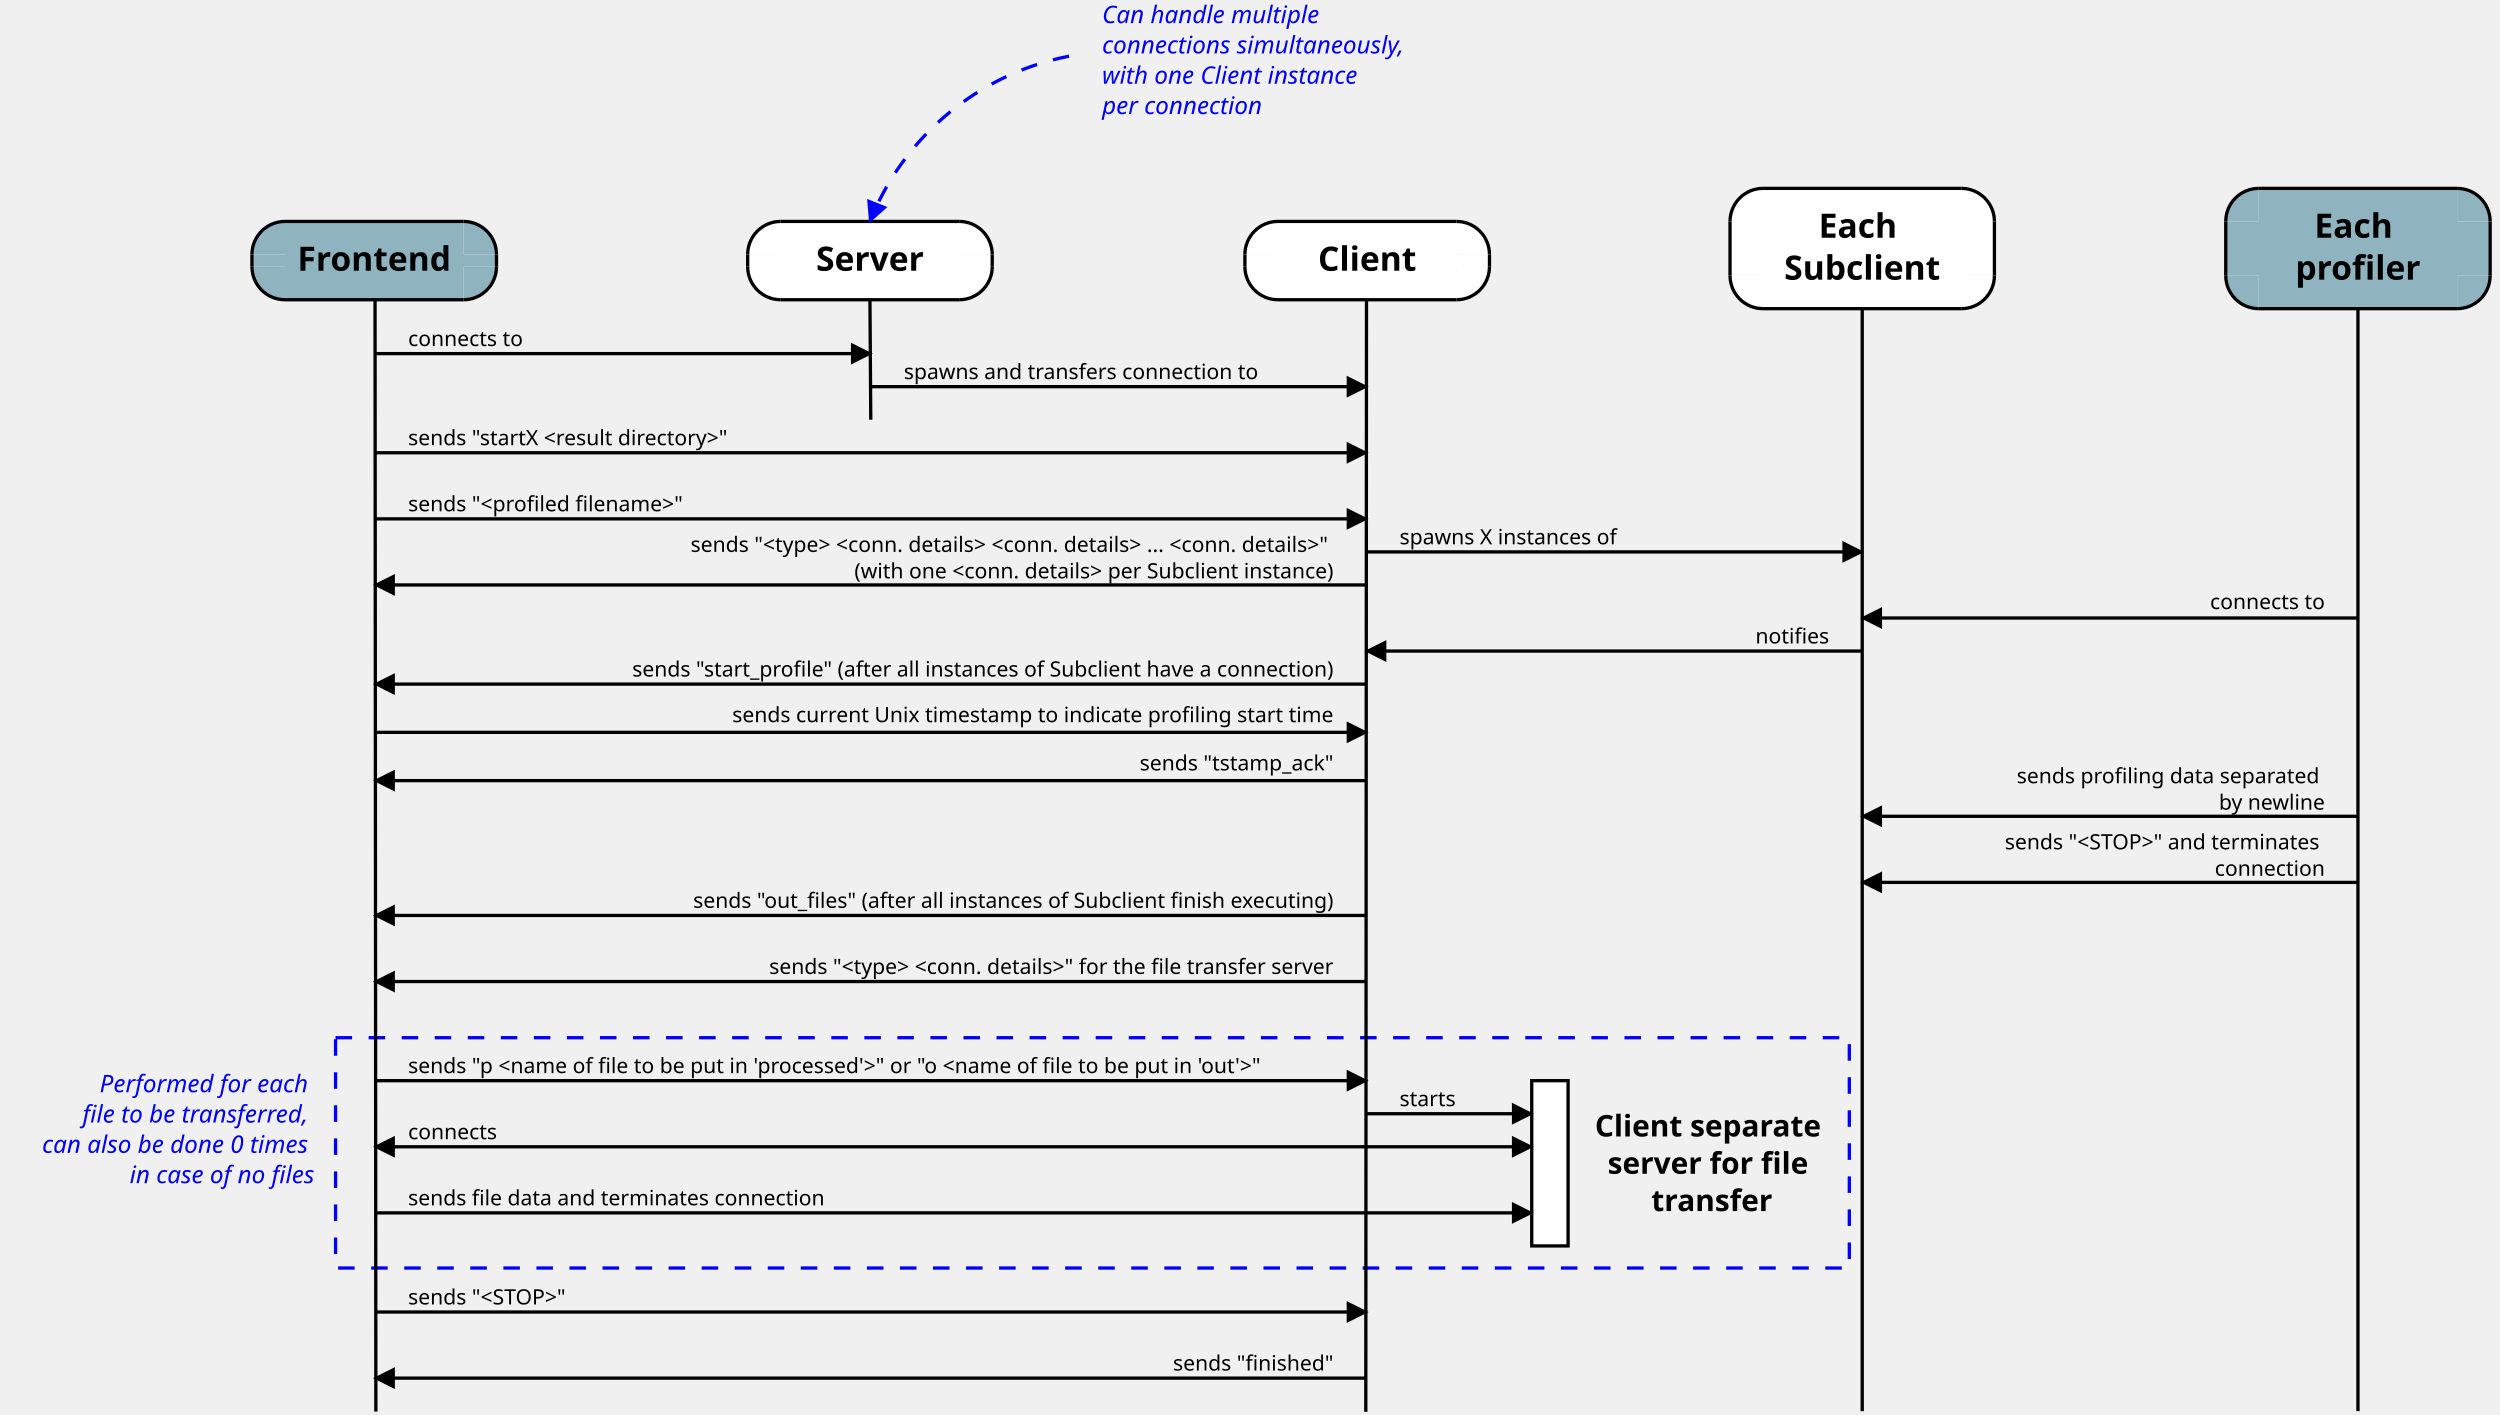
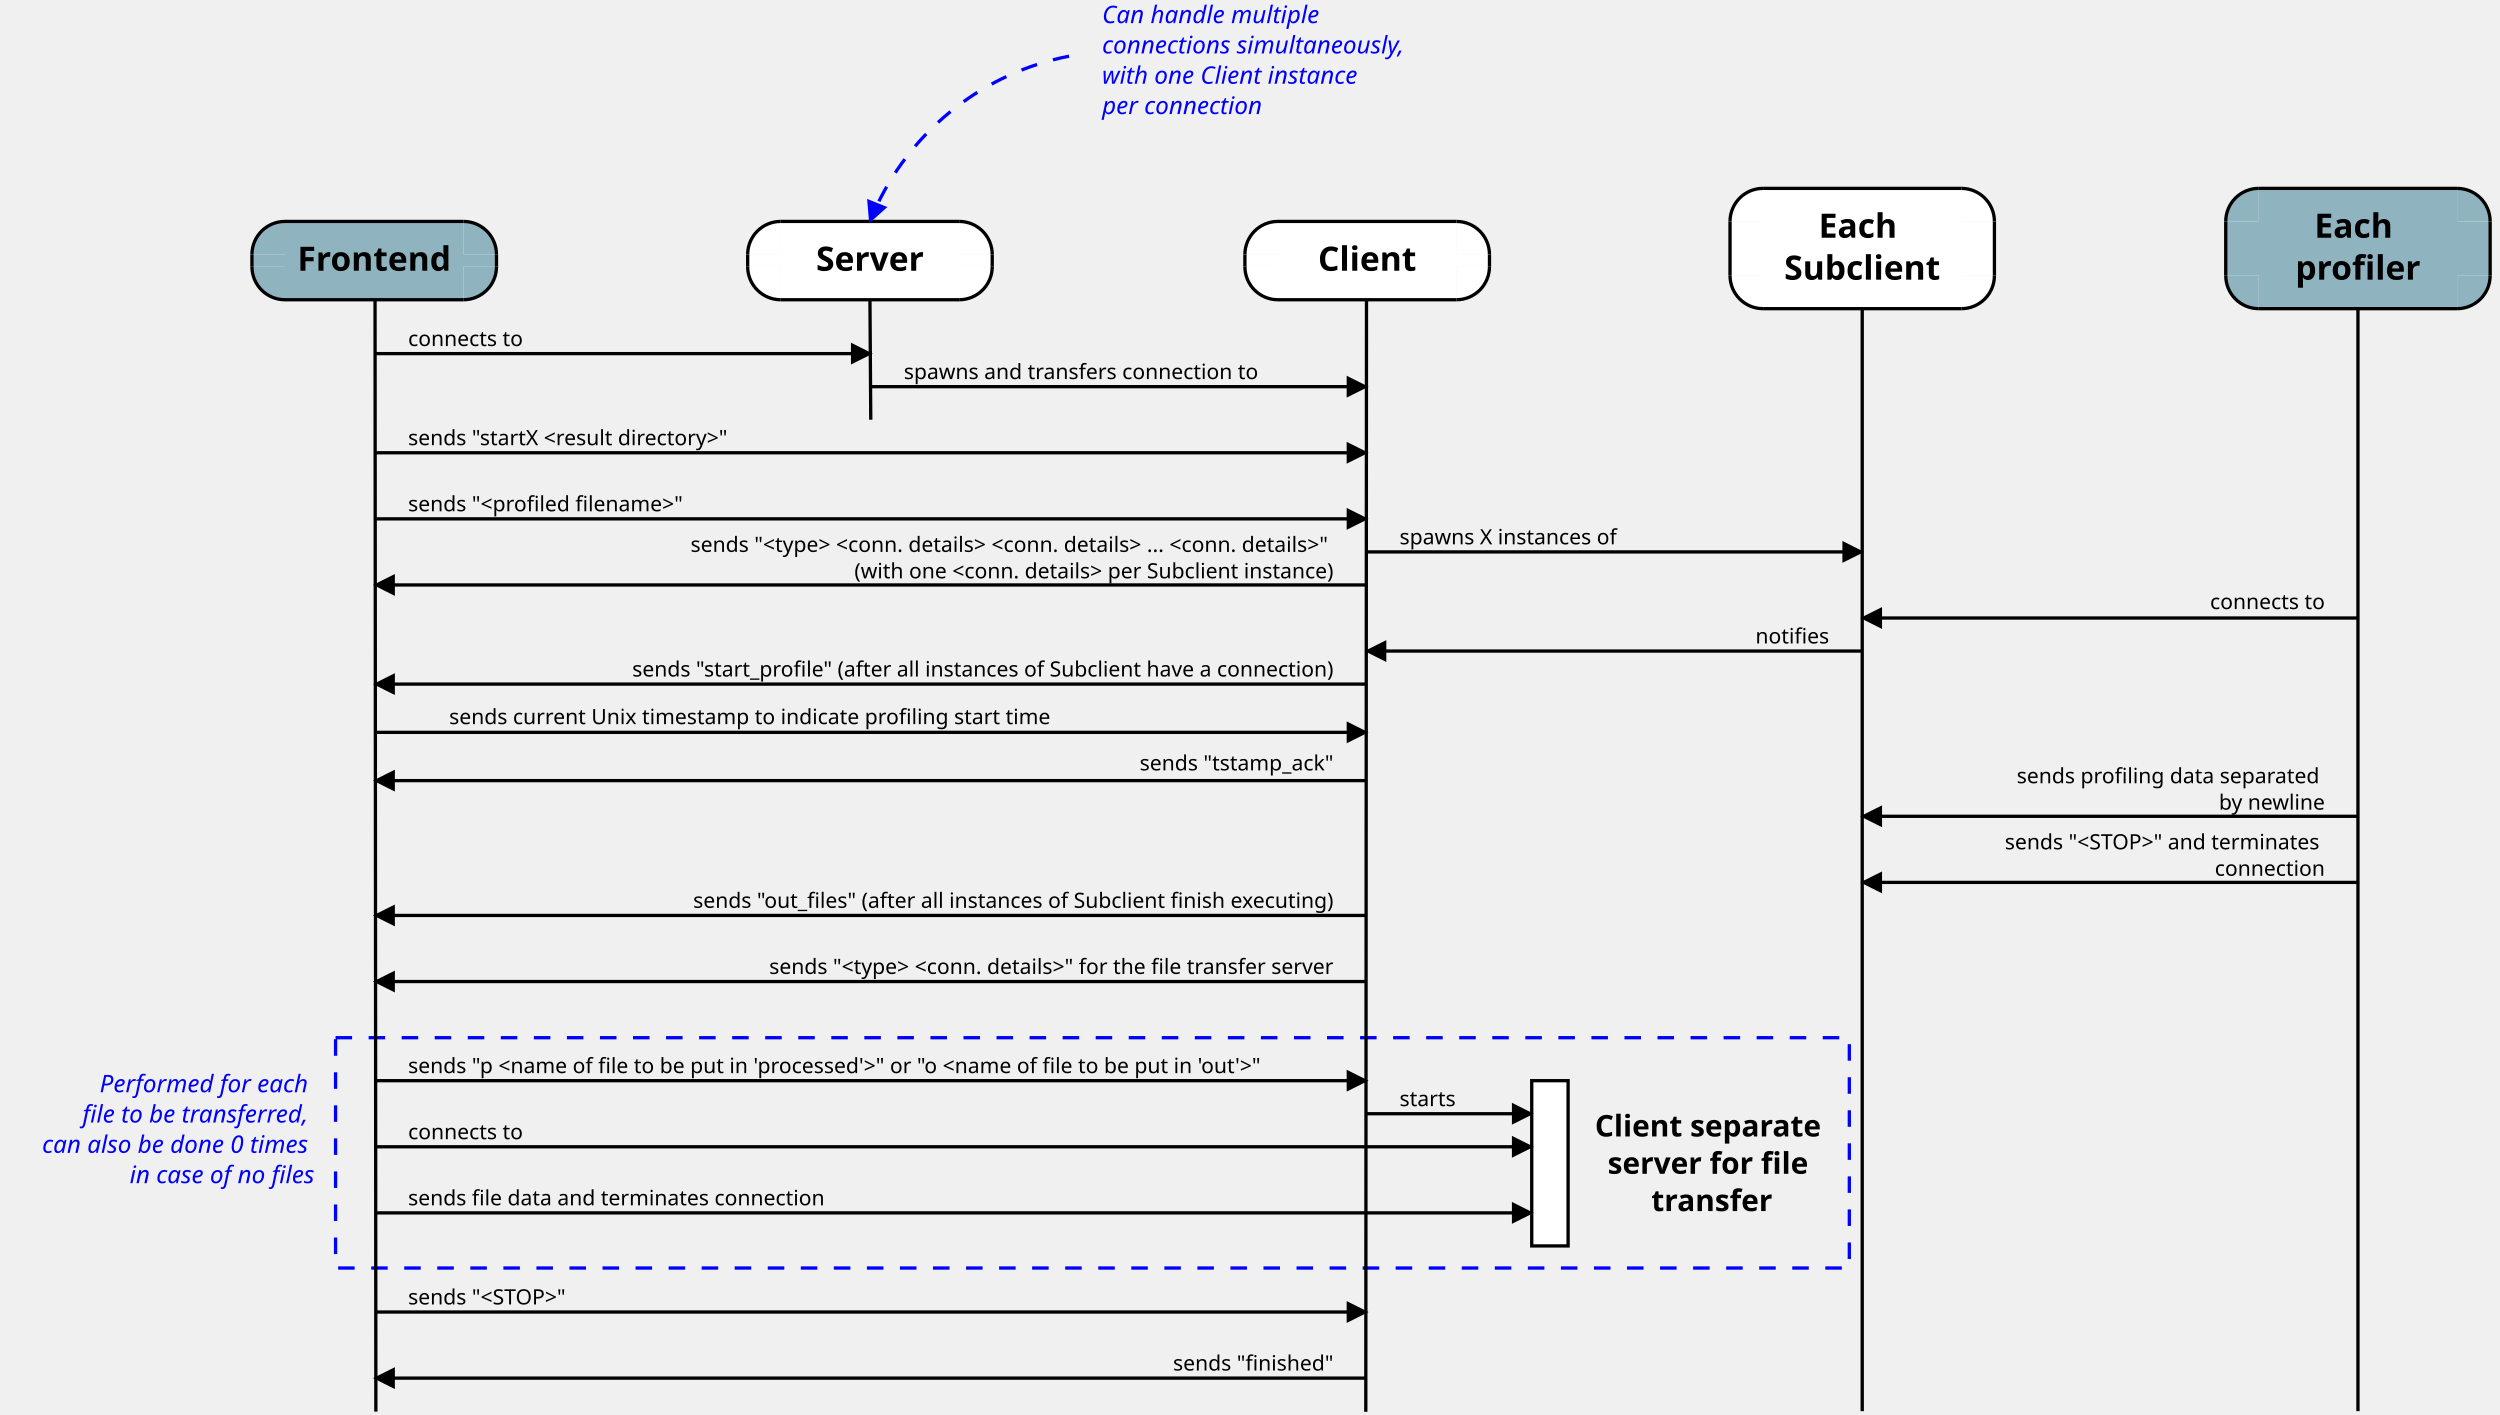
<svg xmlns="http://www.w3.org/2000/svg" width="76cm" height="43cm" viewBox="258 186 1503 856">
  <g>
    <rect style="fill: none; fill-opacity:0; stroke-width: 2; stroke-dasharray: 10; stroke: #0000ff" x="456.112" y="813.988" width="916.082" height="139.384" />
    <text font-size="12.8" style="fill: #000000;text-anchor:middle;font-family:sans-serif;font-style:normal;font-weight:normal" x="914.153" y="887.561">
      <tspan x="914.153" y="887.561" />
    </text>
  </g>
  <g>
    <rect style="fill: #90b4bf" x="425.502" y="320" width="108" height="47.4" />
    <path style="fill: #90b4bf" d="M 425.502,320 A 20,20 0 0 0 405.502,340 L 425.502,340 z" />
    <path style="fill: #90b4bf" d="M 553.502,340 A 20,20 0 0 0 533.502,320 L 533.502,340 z" />
    <rect style="fill: #90b4bf" x="405.502" y="340" width="148" height="7.4" />
    <path style="fill: #90b4bf" d="M 405.502,347.4 A 20,20 0 0 0 425.502,367.4 L 425.502,347.4 z" />
    <path style="fill: #90b4bf" d="M 533.502,367.4 A 20,20 0 0 0 553.502,347.4 L 533.502,347.4 z" />
    <line style="fill: none; fill-opacity:0; stroke-width: 2; stroke: #000000" x1="425.502" y1="320" x2="533.502" y2="320" />
    <line style="fill: none; fill-opacity:0; stroke-width: 2; stroke: #000000" x1="425.502" y1="367.4" x2="533.502" y2="367.4" />
    <path style="fill: none; fill-opacity:0; stroke-width: 2; stroke: #000000" d="M 425.502,320 A 20,20 0 0 0 405.502,340" />
    <path style="fill: none; fill-opacity:0; stroke-width: 2; stroke: #000000" d="M 553.502,340 A 20,20 0 0 0 533.502,320" />
    <line style="fill: none; fill-opacity:0; stroke-width: 2; stroke: #000000" x1="405.502" y1="340" x2="405.502" y2="347.4" />
    <line style="fill: none; fill-opacity:0; stroke-width: 2; stroke: #000000" x1="553.502" y1="340" x2="553.502" y2="347.4" />
    <path style="fill: none; fill-opacity:0; stroke-width: 2; stroke: #000000" d="M 405.502,347.4 A 20,20 0 0 0 425.502,367.4" />
    <path style="fill: none; fill-opacity:0; stroke-width: 2; stroke: #000000" d="M 533.502,367.4 A 20,20 0 0 0 553.502,347.4" />
    <text font-size="20.32" style="fill: #000000;text-anchor:middle;font-family:sans-serif;font-style:normal;font-weight:700" x="479.502" y="349.861">
      <tspan x="479.502" y="349.861">Frontend</tspan>
    </text>
  </g>
  <g>
    <rect style="fill: #ffffff" x="725.502" y="320" width="108" height="47.4" />
    <path style="fill: #ffffff" d="M 725.502,320 A 20,20 0 0 0 705.502,340 L 725.502,340 z" />
    <path style="fill: #ffffff" d="M 853.502,340 A 20,20 0 0 0 833.502,320 L 833.502,340 z" />
    <rect style="fill: #ffffff" x="705.502" y="340" width="148" height="7.4" />
    <path style="fill: #ffffff" d="M 705.502,347.4 A 20,20 0 0 0 725.502,367.4 L 725.502,347.4 z" />
    <path style="fill: #ffffff" d="M 833.502,367.4 A 20,20 0 0 0 853.502,347.4 L 833.502,347.4 z" />
    <line style="fill: none; fill-opacity:0; stroke-width: 2; stroke: #000000" x1="725.502" y1="320" x2="833.502" y2="320" />
    <line style="fill: none; fill-opacity:0; stroke-width: 2; stroke: #000000" x1="725.502" y1="367.4" x2="833.502" y2="367.4" />
    <path style="fill: none; fill-opacity:0; stroke-width: 2; stroke: #000000" d="M 725.502,320 A 20,20 0 0 0 705.502,340" />
    <path style="fill: none; fill-opacity:0; stroke-width: 2; stroke: #000000" d="M 853.502,340 A 20,20 0 0 0 833.502,320" />
    <line style="fill: none; fill-opacity:0; stroke-width: 2; stroke: #000000" x1="705.502" y1="340" x2="705.502" y2="347.4" />
    <line style="fill: none; fill-opacity:0; stroke-width: 2; stroke: #000000" x1="853.502" y1="340" x2="853.502" y2="347.4" />
    <path style="fill: none; fill-opacity:0; stroke-width: 2; stroke: #000000" d="M 705.502,347.4 A 20,20 0 0 0 725.502,367.4" />
    <path style="fill: none; fill-opacity:0; stroke-width: 2; stroke: #000000" d="M 833.502,367.4 A 20,20 0 0 0 853.502,347.4" />
    <text font-size="20.32" style="fill: #000000;text-anchor:middle;font-family:sans-serif;font-style:normal;font-weight:700" x="779.502" y="349.861">
      <tspan x="779.502" y="349.861">Server</tspan>
    </text>
  </g>
  <g>
    <rect style="fill: #ffffff" x="1026.42" y="320" width="108" height="47.4" />
    <path style="fill: #ffffff" d="M 1026.42,320 A 20,20 0 0 0 1006.42,340 L 1026.42,340 z" />
    <path style="fill: #ffffff" d="M 1154.42,340 A 20,20 0 0 0 1134.42,320 L 1134.42,340 z" />
    <rect style="fill: #ffffff" x="1006.42" y="340" width="148" height="7.4" />
    <path style="fill: #ffffff" d="M 1006.42,347.4 A 20,20 0 0 0 1026.42,367.4 L 1026.42,347.4 z" />
    <path style="fill: #ffffff" d="M 1134.42,367.4 A 20,20 0 0 0 1154.42,347.4 L 1134.42,347.4 z" />
    <line style="fill: none; fill-opacity:0; stroke-width: 2; stroke: #000000" x1="1026.42" y1="320" x2="1134.42" y2="320" />
    <line style="fill: none; fill-opacity:0; stroke-width: 2; stroke: #000000" x1="1026.42" y1="367.4" x2="1134.42" y2="367.4" />
    <path style="fill: none; fill-opacity:0; stroke-width: 2; stroke: #000000" d="M 1026.42,320 A 20,20 0 0 0 1006.42,340" />
    <path style="fill: none; fill-opacity:0; stroke-width: 2; stroke: #000000" d="M 1154.42,340 A 20,20 0 0 0 1134.42,320" />
    <line style="fill: none; fill-opacity:0; stroke-width: 2; stroke: #000000" x1="1006.42" y1="340" x2="1006.42" y2="347.4" />
    <line style="fill: none; fill-opacity:0; stroke-width: 2; stroke: #000000" x1="1154.42" y1="340" x2="1154.42" y2="347.4" />
    <path style="fill: none; fill-opacity:0; stroke-width: 2; stroke: #000000" d="M 1006.42,347.4 A 20,20 0 0 0 1026.42,367.4" />
    <path style="fill: none; fill-opacity:0; stroke-width: 2; stroke: #000000" d="M 1134.42,367.4 A 20,20 0 0 0 1154.42,347.4" />
    <text font-size="20.32" style="fill: #000000;text-anchor:middle;font-family:sans-serif;font-style:normal;font-weight:700" x="1080.42" y="349.861">
      <tspan x="1080.42" y="349.861">Client</tspan>
    </text>
  </g>
  <g>
    <rect style="fill: #ffffff" x="1320" y="300" width="120" height="72.8" />
    <path style="fill: #ffffff" d="M 1320,300 A 20,20 0 0 0 1300,320 L 1320,320 z" />
    <path style="fill: #ffffff" d="M 1460,320 A 20,20 0 0 0 1440,300 L 1440,320 z" />
    <rect style="fill: #ffffff" x="1300" y="320" width="160" height="32.8" />
    <path style="fill: #ffffff" d="M 1300,352.8 A 20,20 0 0 0 1320,372.8 L 1320,352.8 z" />
    <path style="fill: #ffffff" d="M 1440,372.8 A 20,20 0 0 0 1460,352.8 L 1440,352.8 z" />
    <line style="fill: none; fill-opacity:0; stroke-width: 2; stroke: #000000" x1="1320" y1="300" x2="1440" y2="300" />
    <line style="fill: none; fill-opacity:0; stroke-width: 2; stroke: #000000" x1="1320" y1="372.8" x2="1440" y2="372.8" />
    <path style="fill: none; fill-opacity:0; stroke-width: 2; stroke: #000000" d="M 1320,300 A 20,20 0 0 0 1300,320" />
    <path style="fill: none; fill-opacity:0; stroke-width: 2; stroke: #000000" d="M 1460,320 A 20,20 0 0 0 1440,300" />
    <line style="fill: none; fill-opacity:0; stroke-width: 2; stroke: #000000" x1="1300" y1="320" x2="1300" y2="352.8" />
    <line style="fill: none; fill-opacity:0; stroke-width: 2; stroke: #000000" x1="1460" y1="320" x2="1460" y2="352.8" />
    <path style="fill: none; fill-opacity:0; stroke-width: 2; stroke: #000000" d="M 1300,352.8 A 20,20 0 0 0 1320,372.8" />
    <path style="fill: none; fill-opacity:0; stroke-width: 2; stroke: #000000" d="M 1440,372.8 A 20,20 0 0 0 1460,352.8" />
    <text font-size="20.32" style="fill: #000000;text-anchor:middle;font-family:sans-serif;font-style:normal;font-weight:700" x="1380" y="329.861">
      <tspan x="1380" y="329.861">Each</tspan>
      <tspan x="1380" y="355.261">Subclient</tspan>
    </text>
  </g>
  <g>
    <rect style="fill: #90b4bf" x="1620" y="300" width="120" height="72.8" />
    <path style="fill: #90b4bf" d="M 1620,300 A 20,20 0 0 0 1600,320 L 1620,320 z" />
    <path style="fill: #90b4bf" d="M 1760,320 A 20,20 0 0 0 1740,300 L 1740,320 z" />
    <rect style="fill: #90b4bf" x="1600" y="320" width="160" height="32.8" />
    <path style="fill: #90b4bf" d="M 1600,352.8 A 20,20 0 0 0 1620,372.8 L 1620,352.8 z" />
    <path style="fill: #90b4bf" d="M 1740,372.8 A 20,20 0 0 0 1760,352.8 L 1740,352.8 z" />
    <line style="fill: none; fill-opacity:0; stroke-width: 2; stroke: #000000" x1="1620" y1="300" x2="1740" y2="300" />
    <line style="fill: none; fill-opacity:0; stroke-width: 2; stroke: #000000" x1="1620" y1="372.8" x2="1740" y2="372.8" />
    <path style="fill: none; fill-opacity:0; stroke-width: 2; stroke: #000000" d="M 1620,300 A 20,20 0 0 0 1600,320" />
    <path style="fill: none; fill-opacity:0; stroke-width: 2; stroke: #000000" d="M 1760,320 A 20,20 0 0 0 1740,300" />
    <line style="fill: none; fill-opacity:0; stroke-width: 2; stroke: #000000" x1="1600" y1="320" x2="1600" y2="352.8" />
    <line style="fill: none; fill-opacity:0; stroke-width: 2; stroke: #000000" x1="1760" y1="320" x2="1760" y2="352.8" />
    <path style="fill: none; fill-opacity:0; stroke-width: 2; stroke: #000000" d="M 1600,352.8 A 20,20 0 0 0 1620,372.8" />
    <path style="fill: none; fill-opacity:0; stroke-width: 2; stroke: #000000" d="M 1740,372.8 A 20,20 0 0 0 1760,352.8" />
    <text font-size="20.32" style="fill: #000000;text-anchor:middle;font-family:sans-serif;font-style:normal;font-weight:700" x="1680" y="329.861">
      <tspan x="1680" y="329.861">Each</tspan>
      <tspan x="1680" y="355.261">profiler</tspan>
    </text>
  </g>
  <line style="fill: none; fill-opacity:0; stroke-width: 2; stroke: #000000" x1="480" y1="367.68" x2="480.498" y2="1040.28" />
  <line style="fill: none; fill-opacity:0; stroke-width: 2; stroke: #000000" x1="779.502" y1="367.4" x2="780" y2="440" />
  <line style="fill: none; fill-opacity:0; stroke-width: 2; stroke: #000000" x1="1080" y1="367.778" x2="1079.58" y2="1040.38" />
  <line style="fill: none; fill-opacity:0; stroke-width: 2; stroke: #000000" x1="1380" y1="372.8" x2="1380" y2="1040" />
  <line style="fill: none; fill-opacity:0; stroke-width: 2; stroke: #000000" x1="1680" y1="372.8" x2="1680" y2="1040" />
  <g>
    <line style="fill: none; fill-opacity:0; stroke-width: 2; stroke: #000000" x1="480" y1="400" x2="769" y2="400" />
    <polygon style="fill: #000000" points="769,405 779,400 769,395 " />
    <polygon style="fill: none; fill-opacity:0; stroke-width: 2; stroke: #000000" points="769,405 779,400 769,395 " />
  </g>
  <g>
    <line style="fill: none; fill-opacity:0; stroke-width: 2; stroke: #000000" x1="780" y1="420" x2="1069" y2="420" />
    <polygon style="fill: #000000" points="1069,425 1079,420 1069,415 " />
    <polygon style="fill: none; fill-opacity:0; stroke-width: 2; stroke: #000000" points="1069,425 1079,420 1069,415 " />
  </g>
  <g>
    <line style="fill: none; fill-opacity:0; stroke-width: 2; stroke: #000000" x1="480" y1="460" x2="1069" y2="460" />
    <polygon style="fill: #000000" points="1069,465 1079,460 1069,455 " />
    <polygon style="fill: none; fill-opacity:0; stroke-width: 2; stroke: #000000" points="1069,465 1079,460 1069,455 " />
  </g>
  <g>
    <line style="fill: none; fill-opacity:0; stroke-width: 2; stroke: #000000" x1="480" y1="500" x2="1069" y2="500" />
    <polygon style="fill: #000000" points="1069,505 1079,500 1069,495 " />
    <polygon style="fill: none; fill-opacity:0; stroke-width: 2; stroke: #000000" points="1069,505 1079,500 1069,495 " />
  </g>
  <g>
    <line style="fill: none; fill-opacity:0; stroke-width: 2; stroke: #000000" x1="1080" y1="600" x2="491" y2="600" />
    <polygon style="fill: #000000" points="491,595 481,600 491,605 " />
    <polygon style="fill: none; fill-opacity:0; stroke-width: 2; stroke: #000000" points="491,595 481,600 491,605 " />
  </g>
  <g>
    <line style="fill: none; fill-opacity:0; stroke-width: 2; stroke: #000000" x1="1080" y1="520" x2="1369" y2="520" />
    <polygon style="fill: #000000" points="1369,525 1379,520 1369,515 " />
    <polygon style="fill: none; fill-opacity:0; stroke-width: 2; stroke: #000000" points="1369,525 1379,520 1369,515 " />
  </g>
  <g>
    <line style="fill: none; fill-opacity:0; stroke-width: 2; stroke: #000000" x1="1391" y1="560" x2="1680" y2="560" />
    <polygon style="fill: #000000" points="1391,555 1381,560 1391,565 " />
    <polygon style="fill: none; fill-opacity:0; stroke-width: 2; stroke: #000000" points="1391,555 1381,560 1391,565 " />
  </g>
  <g>
    <line style="fill: none; fill-opacity:0; stroke-width: 2; stroke: #000000" x1="1380" y1="580" x2="1091" y2="580" />
    <polygon style="fill: #000000" points="1091,575 1081,580 1091,585 " />
    <polygon style="fill: none; fill-opacity:0; stroke-width: 2; stroke: #000000" points="1091,575 1081,580 1091,585 " />
  </g>
  <g>
    <line style="fill: none; fill-opacity:0; stroke-width: 2; stroke: #000000" x1="1680" y1="680" x2="1391" y2="680" />
    <polygon style="fill: #000000" points="1391,675 1381,680 1391,685 " />
    <polygon style="fill: none; fill-opacity:0; stroke-width: 2; stroke: #000000" points="1391,675 1381,680 1391,685 " />
  </g>
  <g>
    <line style="fill: none; fill-opacity:0; stroke-width: 2; stroke: #000000" x1="1680" y1="720" x2="1391" y2="720" />
    <polygon style="fill: #000000" points="1391,715 1381,720 1391,725 " />
    <polygon style="fill: none; fill-opacity:0; stroke-width: 2; stroke: #000000" points="1391,715 1381,720 1391,725 " />
  </g>
  <g>
    <line style="fill: none; fill-opacity:0; stroke-width: 2; stroke: #000000" x1="1080" y1="740" x2="491" y2="740" />
    <polygon style="fill: #000000" points="491,735 481,740 491,745 " />
    <polygon style="fill: none; fill-opacity:0; stroke-width: 2; stroke: #000000" points="491,735 481,740 491,745 " />
  </g>
  <g>
    <rect style="fill: #ffffff" x="1180" y="840" width="22" height="100" />
    <rect style="fill: none; fill-opacity:0; stroke-width: 2; stroke: #000000" x="1180" y="840" width="22" height="100" />
    <text font-size="12.8" style="fill: #000000;text-anchor:middle;font-family:sans-serif;font-style:normal;font-weight:normal" x="1191" y="893.881">
      <tspan x="1191" y="893.881" />
    </text>
  </g>
  <g>
    <line style="fill: none; fill-opacity:0; stroke-width: 2; stroke: #000000" x1="1080" y1="780" x2="491" y2="780" />
    <polygon style="fill: #000000" points="491,775 481,780 491,785 " />
    <polygon style="fill: none; fill-opacity:0; stroke-width: 2; stroke: #000000" points="491,775 481,780 491,785 " />
  </g>
  <g>
    <line style="fill: none; fill-opacity:0; stroke-width: 2; stroke: #000000" x1="480" y1="840" x2="1069" y2="840" />
    <polygon style="fill: #000000" points="1069,845 1079,840 1069,835 " />
    <polygon style="fill: none; fill-opacity:0; stroke-width: 2; stroke: #000000" points="1069,845 1079,840 1069,835 " />
  </g>
  <g>
-     <line style="fill: none; fill-opacity:0; stroke-width: 2; stroke: #000000" x1="491" y1="880" x2="1169" y2="880" />
-     <polygon style="fill: #000000" points="491,875 481,880 491,885 " />
-     <polygon style="fill: none; fill-opacity:0; stroke-width: 2; stroke: #000000" points="491,875 481,880 491,885 " />
+     <line style="fill: none; fill-opacity:0; stroke-width: 2; stroke: #000000" x1="480" y1="880" x2="1169" y2="880" />
    <polygon style="fill: #000000" points="1169,885 1179,880 1169,875 " />
    <polygon style="fill: none; fill-opacity:0; stroke-width: 2; stroke: #000000" points="1169,885 1179,880 1169,875 " />
  </g>
  <g>
    <line style="fill: none; fill-opacity:0; stroke-width: 2; stroke: #000000" x1="480" y1="920" x2="1169" y2="920" />
    <polygon style="fill: #000000" points="1169,925 1179,920 1169,915 " />
    <polygon style="fill: none; fill-opacity:0; stroke-width: 2; stroke: #000000" points="1169,925 1179,920 1169,915 " />
  </g>
  <g>
    <line style="fill: none; fill-opacity:0; stroke-width: 2; stroke: #000000" x1="480" y1="980" x2="1069" y2="980" />
    <polygon style="fill: #000000" points="1069,985 1079,980 1069,975 " />
    <polygon style="fill: none; fill-opacity:0; stroke-width: 2; stroke: #000000" points="1069,985 1079,980 1069,975 " />
  </g>
  <g>
    <line style="fill: none; fill-opacity:0; stroke-width: 2; stroke: #000000" x1="1080" y1="1020" x2="491" y2="1020" />
    <polygon style="fill: #000000" points="491,1015 481,1020 491,1025 " />
    <polygon style="fill: none; fill-opacity:0; stroke-width: 2; stroke: #000000" points="491,1015 481,1020 491,1025 " />
  </g>
  <g>
    <line style="fill: none; fill-opacity:0; stroke-width: 2; stroke: #000000" x1="1080" y1="860" x2="1169" y2="860" />
    <polygon style="fill: #000000" points="1169,865 1179,860 1169,855 " />
    <polygon style="fill: none; fill-opacity:0; stroke-width: 2; stroke: #000000" points="1169,865 1179,860 1169,855 " />
  </g>
  <text font-size="12.8" style="fill: #000000;text-anchor:start;font-family:sans-serif;font-style:normal;font-weight:normal" x="680" y="400">
    <tspan x="680" y="400" />
  </text>
  <text font-size="12.8" style="fill: #000000;text-anchor:start;font-family:sans-serif;font-style:normal;font-weight:normal" x="500" y="395.416">
    <tspan x="500" y="395.416">connects to</tspan>
  </text>
  <text font-size="12.8" style="fill: #000000;text-anchor:start;font-family:sans-serif;font-style:normal;font-weight:normal" x="800" y="415.416">
    <tspan x="800" y="415.416">spawns and transfers connection to</tspan>
  </text>
  <text font-size="12.8" style="fill: #000000;text-anchor:start;font-family:sans-serif;font-style:normal;font-weight:normal" x="500" y="455.416">
    <tspan x="500" y="455.416">sends "startX &lt;result directory&gt;"</tspan>
  </text>
  <text font-size="12.8" style="fill: #000000;text-anchor:start;font-family:sans-serif;font-style:normal;font-weight:normal" x="500" y="495.416">
    <tspan x="500" y="495.416">sends "&lt;profiled filename&gt;"</tspan>
  </text>
  <text font-size="12.8" style="fill: #000000;text-anchor:start;font-family:sans-serif;font-style:normal;font-weight:normal" x="1100" y="515.416">
    <tspan x="1100" y="515.416">spawns X instances of</tspan>
  </text>
  <text font-size="12.8" style="fill: #000000;text-anchor:end;font-family:sans-serif;font-style:normal;font-weight:normal" x="1660" y="554.602">
    <tspan x="1660" y="554.602">connects to</tspan>
  </text>
  <g>
    <line style="fill: none; fill-opacity:0; stroke-width: 2; stroke: #000000" x1="1080" y1="540" x2="491" y2="540" />
    <polygon style="fill: #000000" points="491,535 481,540 491,545 " />
    <polygon style="fill: none; fill-opacity:0; stroke-width: 2; stroke: #000000" points="491,535 481,540 491,545 " />
  </g>
  <text font-size="12.8" style="fill: #000000;text-anchor:end;font-family:sans-serif;font-style:normal;font-weight:normal" x="1060" y="520">
    <tspan x="1060" y="520">sends "&lt;type&gt; &lt;conn. details&gt; &lt;conn. details&gt; ... &lt;conn. details&gt;"</tspan>
    <tspan x="1060" y="536">(with one &lt;conn. details&gt; per Subclient instance)</tspan>
  </text>
  <text font-size="12.8" style="fill: #000000;text-anchor:end;font-family:sans-serif;font-style:normal;font-weight:normal" x="1360" y="575.416">
    <tspan x="1360" y="575.416">notifies</tspan>
  </text>
  <text font-size="12.8" style="fill: #000000;text-anchor:end;font-family:sans-serif;font-style:normal;font-weight:normal" x="1060" y="595.416">
    <tspan x="1060" y="595.416">sends "start_profile" (after all instances of Subclient have a connection)</tspan>
  </text>
  <text font-size="12.8" style="fill: #000000;text-anchor:end;font-family:sans-serif;font-style:normal;font-weight:normal" x="1660" y="660">
    <tspan x="1660" y="660">sends profiling data separated</tspan>
    <tspan x="1660" y="676">by newline</tspan>
  </text>
  <text font-size="12.8" style="fill: #000000;text-anchor:end;font-family:sans-serif;font-style:normal;font-weight:normal" x="1660" y="700">
    <tspan x="1660" y="700">sends "&lt;STOP&gt;" and terminates</tspan>
    <tspan x="1660" y="716">connection</tspan>
  </text>
  <text font-size="12.8" style="fill: #000000;text-anchor:end;font-family:sans-serif;font-style:normal;font-weight:normal" x="1060" y="735.416">
    <tspan x="1060" y="735.416">sends "out_files" (after all instances of Subclient finish executing)</tspan>
  </text>
  <text font-size="12.8" style="fill: #000000;text-anchor:end;font-family:sans-serif;font-style:normal;font-weight:normal" x="1060" y="775.416">
    <tspan x="1060" y="775.416">sends "&lt;type&gt; &lt;conn. details&gt;" for the file transfer server</tspan>
  </text>
  <text font-size="12.8" style="fill: #000000;text-anchor:start;font-family:sans-serif;font-style:normal;font-weight:normal" x="500" y="835.416">
    <tspan x="500" y="835.416">sends "p &lt;name of file to be put in 'processed'&gt;" or "o &lt;name of file to be put in 'out'&gt;"</tspan>
  </text>
  <text font-size="12.8" style="fill: #000000;text-anchor:start;font-family:sans-serif;font-style:normal;font-weight:normal" x="1100" y="855.416">
    <tspan x="1100" y="855.416">starts</tspan>
  </text>
  <text font-size="12.8" style="fill: #000000;text-anchor:start;font-family:sans-serif;font-style:normal;font-weight:normal" x="500" y="875.416">
-     <tspan x="500" y="875.416">connects</tspan>
+     <tspan x="500" y="875.416">connects to</tspan>
  </text>
  <text font-size="12.8" style="fill: #000000;text-anchor:start;font-family:sans-serif;font-style:normal;font-weight:normal" x="500" y="915.416">
    <tspan x="500" y="915.416">sends file data and terminates connection</tspan>
  </text>
  <text font-size="12.8" style="fill: #000000;text-anchor:start;font-family:sans-serif;font-style:normal;font-weight:normal" x="500" y="975.416">
    <tspan x="500" y="975.416">sends "&lt;STOP&gt;"</tspan>
  </text>
  <text font-size="12.8" style="fill: #000000;text-anchor:end;font-family:sans-serif;font-style:normal;font-weight:normal" x="1060" y="1015.42">
    <tspan x="1060" y="1015.42">sends "finished"</tspan>
  </text>
  <text font-size="12.8" style="fill: #000000;text-anchor:start;font-family:sans-serif;font-style:normal;font-weight:normal" x="1340" y="840">
    <tspan x="1340" y="840" />
  </text>
  <text font-size="18.062" style="fill: #000000;text-anchor:middle;font-family:sans-serif;font-style:normal;font-weight:700" x="1289" y="873.754">
    <tspan x="1289" y="873.754">Client separate</tspan>
    <tspan x="1289" y="896.332">server for file</tspan>
    <tspan x="1289" y="918.91">transfer</tspan>
  </text>
  <text font-size="12.8" style="fill: #000000;text-anchor:start;font-family:sans-serif;font-style:normal;font-weight:normal" x="429.518" y="869.926">
    <tspan x="429.518" y="869.926" />
  </text>
  <text font-size="14.676" style="fill: #0000ff;text-anchor:end;font-family:sans-serif;font-style:italic;font-weight:normal" x="443.272" y="847">
    <tspan x="443.272" y="847">Performed for each</tspan>
    <tspan x="443.272" y="865.344">file to be transferred,</tspan>
    <tspan x="443.272" y="883.689">can also be done 0 times</tspan>
    <tspan x="443.272" y="902.033">in case of no files</tspan>
  </text>
  <g>
    <path style="fill: none; fill-opacity:0; stroke-width: 2; stroke-dasharray: 10; stroke: #0000ff" d="M 900,220 A 163.249,163.249 0 0 0 783.895,309.936" />
    <polygon style="fill: #0000ff" points="778.913,307.931 779.871,319.071 788.208,311.621 " />
    <polygon style="fill: none; fill-opacity:0; stroke-width: 2; stroke: #0000ff" points="778.913,307.931 779.871,319.071 788.208,311.621 " />
  </g>
  <text font-size="12.8" style="fill: #000000;text-anchor:start;font-family:sans-serif;font-style:normal;font-weight:normal" x="1300" y="260">
    <tspan x="1300" y="260" />
  </text>
  <text font-size="14.676" style="fill: #0000ff;text-anchor:start;font-family:sans-serif;font-style:italic;font-weight:normal" x="920" y="200">
    <tspan x="920" y="200">Can handle multiple</tspan>
    <tspan x="920" y="218.344">connections simultaneously,</tspan>
    <tspan x="920" y="236.689">with one Client instance</tspan>
    <tspan x="920" y="255.033">per connection</tspan>
  </text>
  <g>
-     <line style="fill: none; fill-opacity:0; stroke-width: 2; stroke: #000000" x1="1069" y1="629.205" x2="480" y2="629.205" />
-     <polygon style="fill: #000000" points="1069,634.205 1079,629.205 1069,624.205 " />
-     <polygon style="fill: none; fill-opacity:0; stroke-width: 2; stroke: #000000" points="1069,634.205 1079,629.205 1069,624.205 " />
-   </g>
-   <text font-size="12.8" style="fill: #000000;text-anchor:end;font-family:sans-serif;font-style:normal;font-weight:normal" x="1060" y="623.036">
-     <tspan x="1060" y="623.036">sends current Unix timestamp to indicate profiling start time</tspan>
-   </text>
-   <g>
-     <line style="fill: none; fill-opacity:0; stroke-width: 2; stroke: #000000" x1="1080" y1="658.409" x2="491" y2="658.409" />
-     <polygon style="fill: #000000" points="491,653.409 481,658.409 491,663.409 " />
-     <polygon style="fill: none; fill-opacity:0; stroke-width: 2; stroke: #000000" points="491,653.409 481,658.409 491,663.409 " />
+     <line style="fill: none; fill-opacity:0; stroke-width: 2; stroke: #000000" x1="1069" y1="629.204" x2="480" y2="629.204" />
+     <polygon style="fill: #000000" points="1069,634.204 1079,629.204 1069,624.204 " />
+     <polygon style="fill: none; fill-opacity:0; stroke-width: 2; stroke: #000000" points="1069,634.204 1079,629.204 1069,624.204 " />
+   </g>
+   <text font-size="12.8" style="fill: #000000;text-anchor:end;font-family:sans-serif;font-style:normal;font-weight:normal" x="888.686" y="624.243">
+     <tspan x="888.686" y="624.243">sends current Unix timestamp to indicate profiling start time</tspan>
+   </text>
+   <g>
+     <line style="fill: none; fill-opacity:0; stroke-width: 2; stroke: #000000" x1="1080" y1="658.41" x2="491" y2="658.41" />
+     <polygon style="fill: #000000" points="491,653.41 481,658.41 491,663.41 " />
+     <polygon style="fill: none; fill-opacity:0; stroke-width: 2; stroke: #000000" points="491,653.41 481,658.41 491,663.41 " />
  </g>
  <text font-size="12.8" style="fill: #000000;text-anchor:end;font-family:sans-serif;font-style:normal;font-weight:normal" x="1060" y="652.24">
    <tspan x="1060" y="652.24">sends "tstamp_ack"</tspan>
  </text>
</svg>
